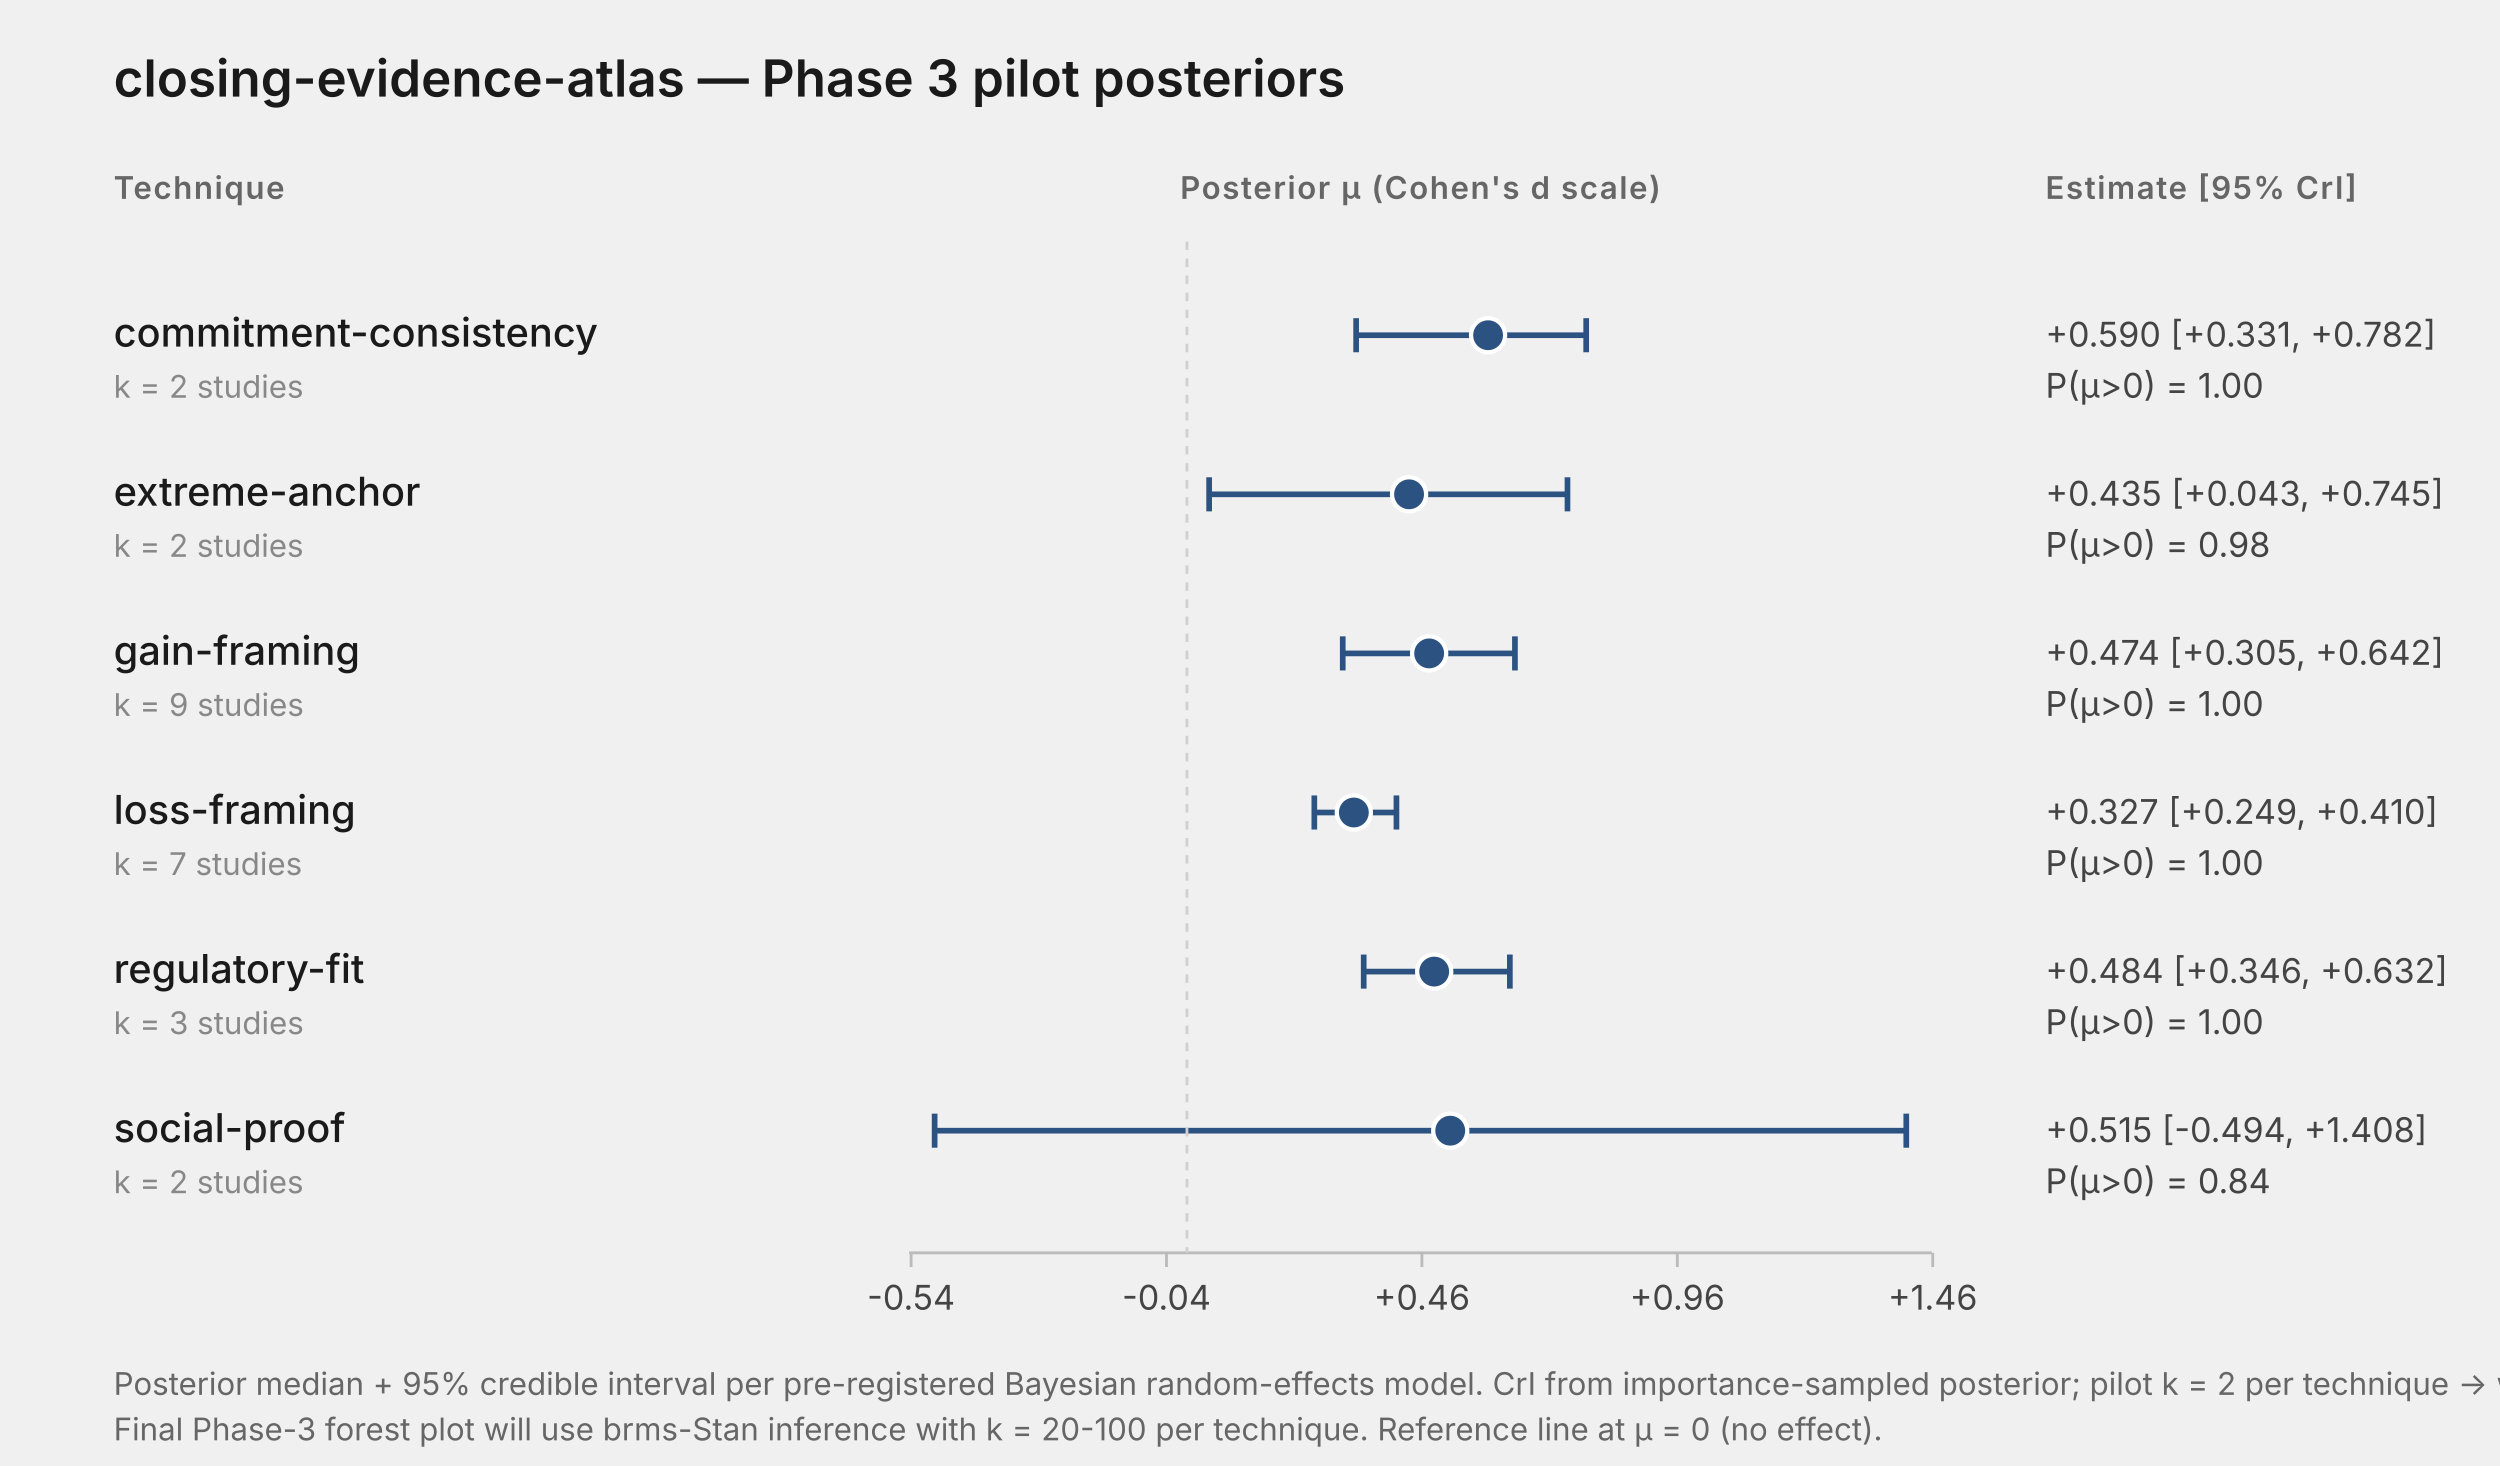
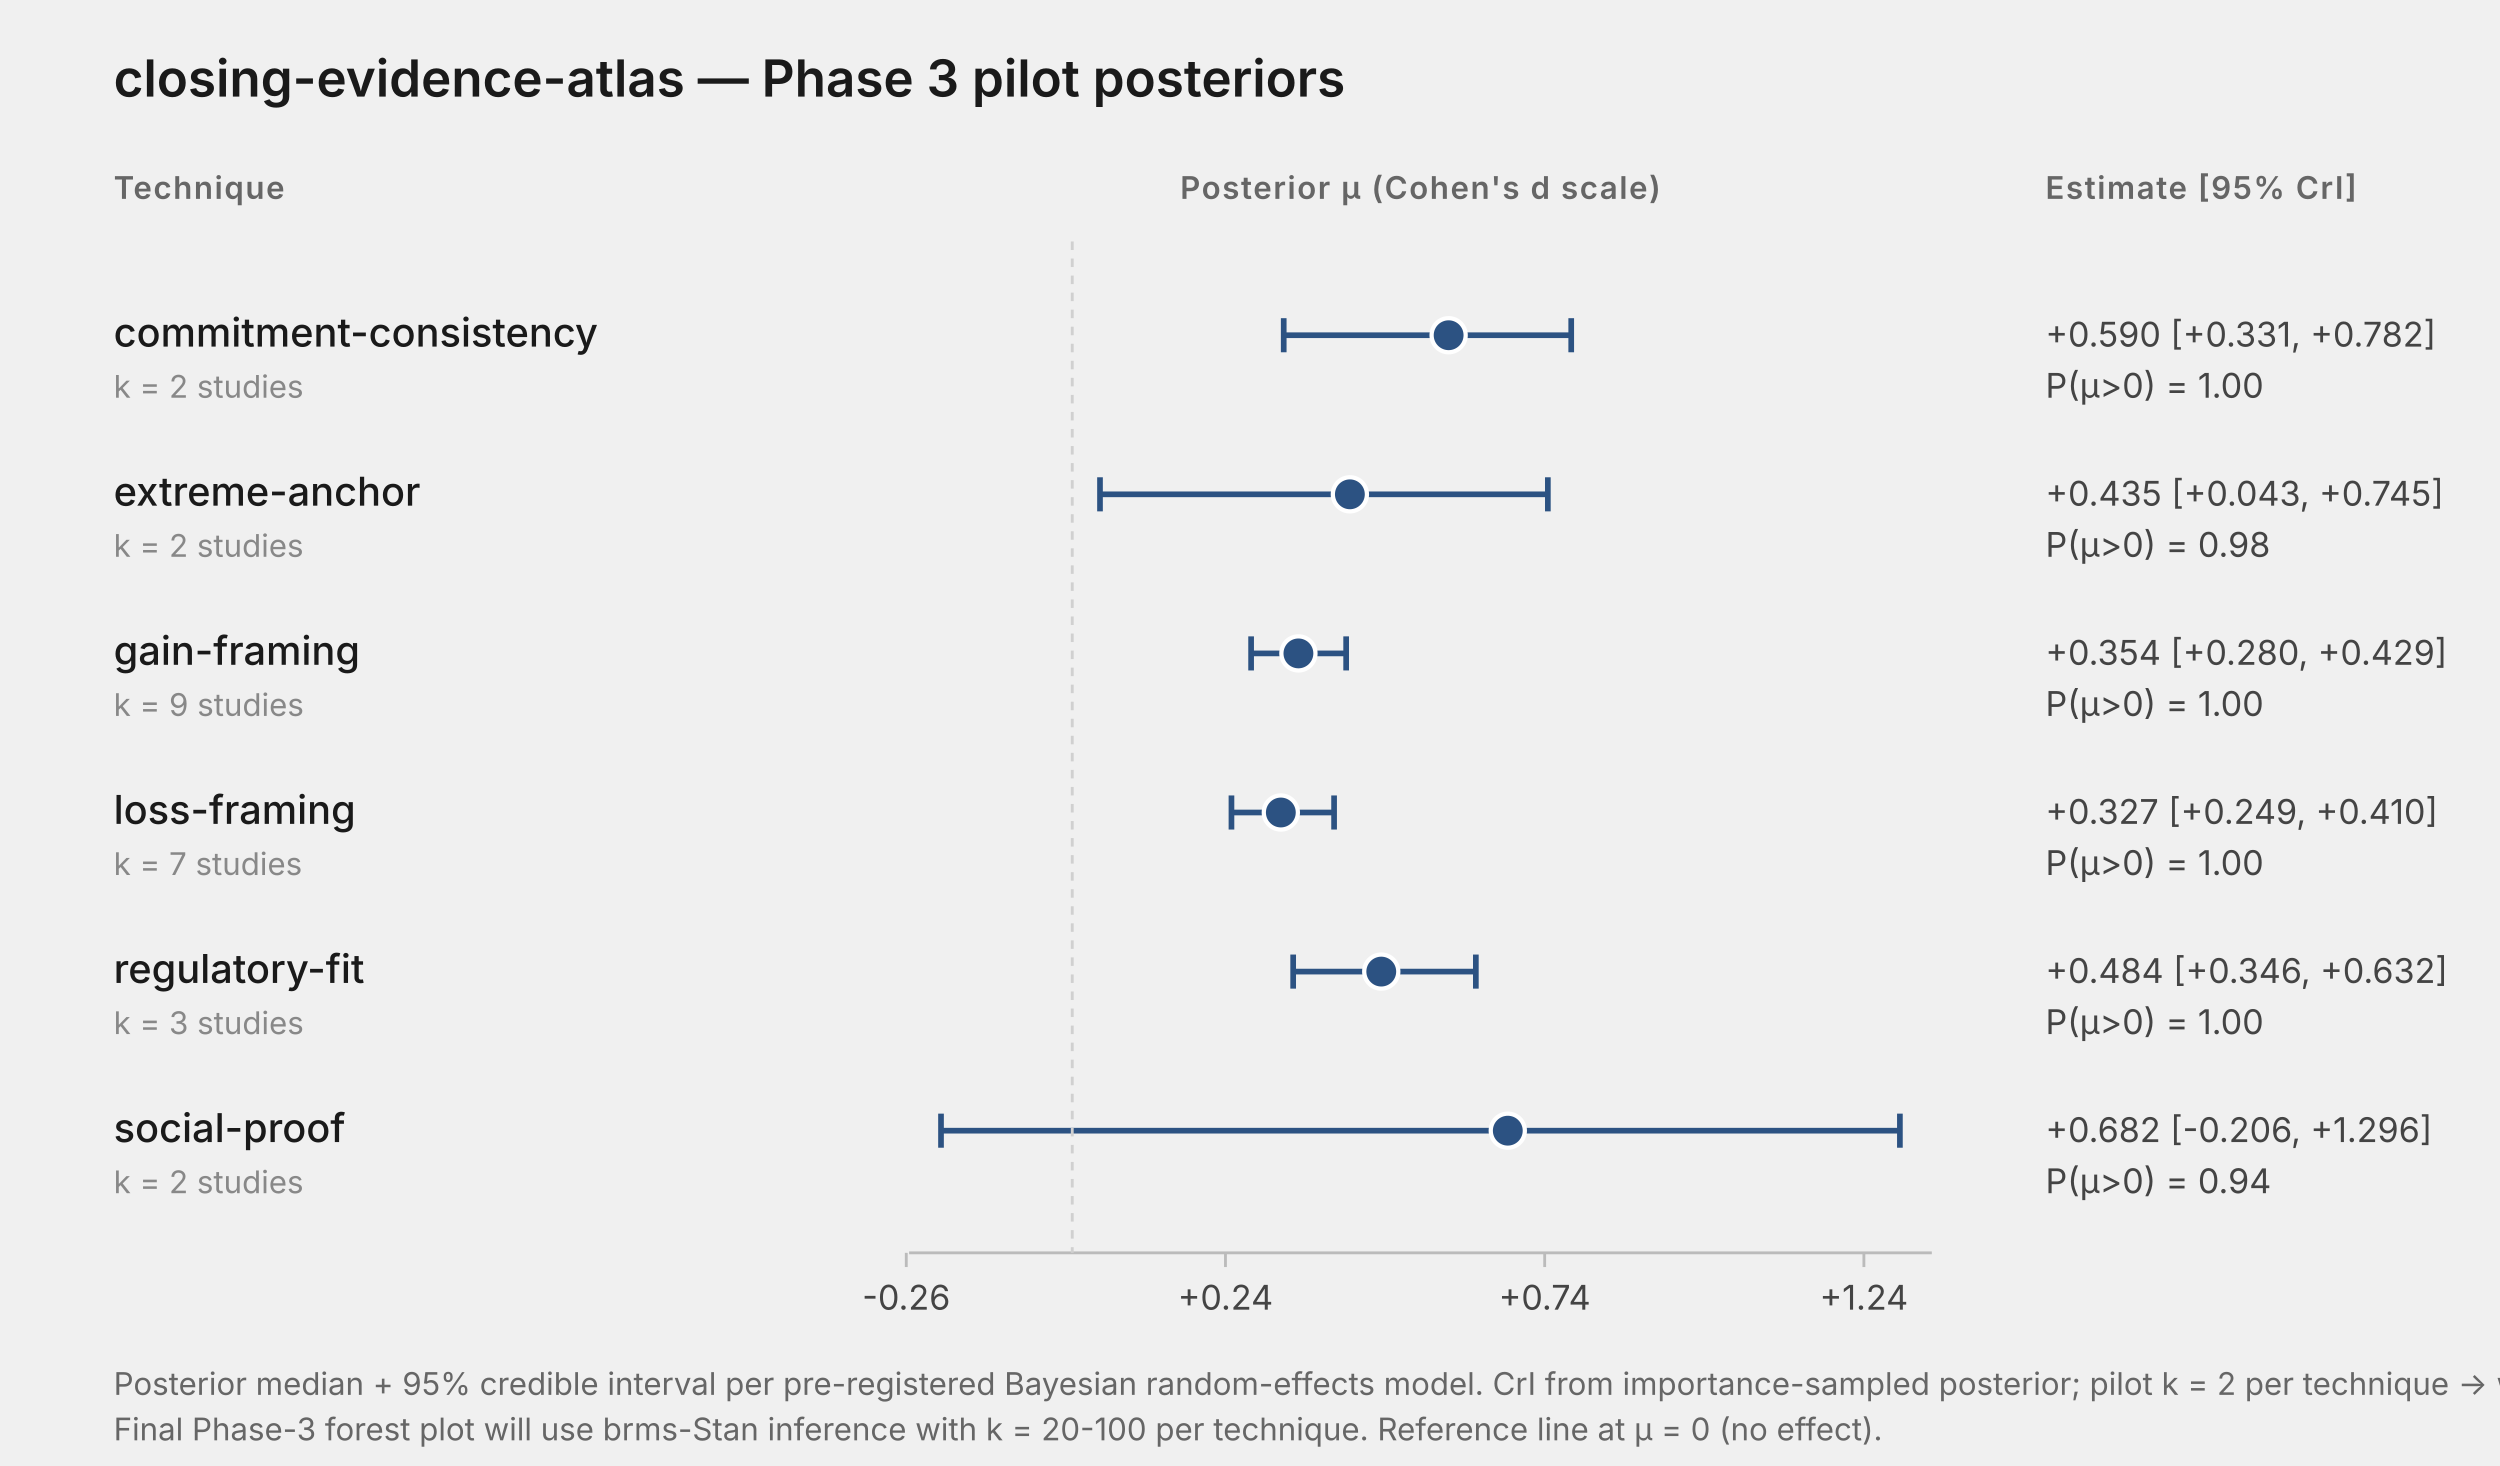
<svg xmlns="http://www.w3.org/2000/svg" width="880" height="516" viewBox="0 0 880 516" font-family="Inter, -apple-system, sans-serif" font-size="13">
  <style>.title{font-size:18px;font-weight:600;fill:#1a1a1a}.header{font-size:11px;font-weight:600;fill:#666;text-transform:uppercase;letter-spacing:.05em}.tech{font-size:14px;font-weight:500;fill:#1a1a1a}.k{font-size:11px;fill:#888}.stat{font-size:12px;fill:#444;font-variant-numeric:tabular-nums}.axis{stroke:#bbb;stroke-width:1}.ref{stroke:#d0d0d0;stroke-width:1;stroke-dasharray:3 3}.ci{stroke:#2c5282;stroke-width:2}.point{fill:#2c5282;stroke:#fff;stroke-width:1.5}.caption{font-size:11px;fill:#666}</style>
  <text x="40" y="34" class="title">closing-evidence-atlas — Phase 3 pilot posteriors</text>
  <text x="40" y="70" class="header">Technique</text>
  <text x="500.0" y="70" class="header" text-anchor="middle">Posterior μ (Cohen's d scale)</text>
  <text x="720" y="70" class="header">Estimate [95% CrI]</text>
  <text x="40" y="122.0" class="tech">commitment-consistency</text>
  <text x="40" y="140.0" class="k">k = 2 studies</text>
-   <line x1="477.358" y1="118.0" x2="558.336" y2="118.0" class="ci" />
-   <line x1="477.358" y1="112.0" x2="477.358" y2="124.0" class="ci" />
-   <line x1="558.336" y1="112.0" x2="558.336" y2="124.0" class="ci" />
-   <circle cx="523.807" cy="118.0" r="6" class="point" />
+   <line x1="451.867" y1="118.0" x2="553.071" y2="118.0" class="ci" />
+   <line x1="451.867" y1="112.0" x2="451.867" y2="124.0" class="ci" />
+   <line x1="553.071" y1="112.0" x2="553.071" y2="124.0" class="ci" />
+   <circle cx="509.918" cy="118.0" r="6" class="point" />
  <text x="720" y="122.0" class="stat">+0.590 [+0.331, +0.782]</text>
  <text x="720" y="140.0" class="stat" fill="#888">P(μ&gt;0) = 1.00</text>
  <text x="40" y="178.0" class="tech">extreme-anchor</text>
  <text x="40" y="196.0" class="k">k = 2 studies</text>
-   <line x1="425.616" y1="174.0" x2="551.751" y2="174.0" class="ci" />
-   <line x1="425.616" y1="168.0" x2="425.616" y2="180.0" class="ci" />
-   <line x1="551.751" y1="168.0" x2="551.751" y2="180.0" class="ci" />
-   <circle cx="495.995" cy="174.0" r="6" class="point" />
+   <line x1="387.2" y1="174.0" x2="544.842" y2="174.0" class="ci" />
+   <line x1="387.2" y1="168.0" x2="387.2" y2="180.0" class="ci" />
+   <line x1="544.842" y1="168.0" x2="544.842" y2="180.0" class="ci" />
+   <circle cx="475.158" cy="174.0" r="6" class="point" />
  <text x="720" y="178.0" class="stat">+0.435 [+0.043, +0.745]</text>
  <text x="720" y="196.0" class="stat" fill="#888">P(μ&gt;0) = 0.98</text>
  <text x="40" y="234.0" class="tech">gain-framing</text>
  <text x="40" y="252.0" class="k">k = 9 studies</text>
-   <line x1="472.647" y1="230.0" x2="533.256" y2="230.0" class="ci" />
-   <line x1="472.647" y1="224.0" x2="472.647" y2="236.0" class="ci" />
-   <line x1="533.256" y1="224.0" x2="533.256" y2="236.0" class="ci" />
-   <circle cx="503.061" cy="230.0" r="6" class="point" />
-   <text x="720" y="234.0" class="stat">+0.474 [+0.305, +0.642]</text>
+   <line x1="440.391" y1="230.0" x2="473.845" y2="230.0" class="ci" />
+   <line x1="440.391" y1="224.0" x2="440.391" y2="236.0" class="ci" />
+   <line x1="473.845" y1="224.0" x2="473.845" y2="236.0" class="ci" />
+   <circle cx="457.043" cy="230.0" r="6" class="point" />
+   <text x="720" y="234.0" class="stat">+0.354 [+0.280, +0.429]</text>
  <text x="720" y="252.0" class="stat" fill="#888">P(μ&gt;0) = 1.00</text>
  <text x="40" y="290.0" class="tech">loss-framing</text>
  <text x="40" y="308.0" class="k">k = 7 studies</text>
-   <line x1="462.641" y1="286.0" x2="491.548" y2="286.0" class="ci" />
-   <line x1="462.641" y1="280.0" x2="462.641" y2="292.0" class="ci" />
-   <line x1="491.548" y1="280.0" x2="491.548" y2="292.0" class="ci" />
-   <circle cx="476.549" cy="286.0" r="6" class="point" />
+   <line x1="433.473" y1="286.0" x2="469.6" y2="286.0" class="ci" />
+   <line x1="433.473" y1="280.0" x2="433.473" y2="292.0" class="ci" />
+   <line x1="469.6" y1="280.0" x2="469.6" y2="292.0" class="ci" />
+   <circle cx="450.855" cy="286.0" r="6" class="point" />
  <text x="720" y="290.0" class="stat">+0.327 [+0.249, +0.410]</text>
  <text x="720" y="308.0" class="stat" fill="#888">P(μ&gt;0) = 1.00</text>
  <text x="40" y="346.0" class="tech">regulatory-fit</text>
  <text x="40" y="364.0" class="k">k = 3 studies</text>
-   <line x1="480.023" y1="342.0" x2="531.472" y2="342.0" class="ci" />
-   <line x1="480.023" y1="336.0" x2="480.023" y2="348.0" class="ci" />
-   <line x1="531.472" y1="336.0" x2="531.472" y2="348.0" class="ci" />
-   <circle cx="504.834" cy="342.0" r="6" class="point" />
+   <line x1="455.197" y1="342.0" x2="519.497" y2="342.0" class="ci" />
+   <line x1="455.197" y1="336.0" x2="455.197" y2="348.0" class="ci" />
+   <line x1="519.497" y1="336.0" x2="519.497" y2="348.0" class="ci" />
+   <circle cx="486.205" cy="342.0" r="6" class="point" />
  <text x="720" y="346.0" class="stat">+0.484 [+0.346, +0.632]</text>
  <text x="720" y="364.0" class="stat" fill="#888">P(μ&gt;0) = 1.00</text>
  <text x="40" y="402.0" class="tech">social-proof</text>
  <text x="40" y="420.0" class="k">k = 2 studies</text>
-   <line x1="328.99" y1="398.0" x2="671.01" y2="398.0" class="ci" />
-   <line x1="328.99" y1="392.0" x2="328.99" y2="404.0" class="ci" />
-   <line x1="671.01" y1="392.0" x2="671.01" y2="404.0" class="ci" />
-   <circle cx="510.482" cy="398.0" r="6" class="point" />
-   <text x="720" y="402.0" class="stat">+0.515 [-0.494, +1.408]</text>
-   <text x="720" y="420.0" class="stat" fill="#888">P(μ&gt;0) = 0.84</text>
+   <line x1="331.236" y1="398.0" x2="668.764" y2="398.0" class="ci" />
+   <line x1="331.236" y1="392.0" x2="331.236" y2="404.0" class="ci" />
+   <line x1="668.764" y1="392.0" x2="668.764" y2="404.0" class="ci" />
+   <circle cx="530.743" cy="398.0" r="6" class="point" />
+   <text x="720" y="402.0" class="stat">+0.682 [-0.206, +1.296]</text>
+   <text x="720" y="420.0" class="stat" fill="#888">P(μ&gt;0) = 0.94</text>
  <line x1="320" y1="441" x2="680" y2="441" class="axis" />
-   <line x1="320.705" y1="441" x2="320.705" y2="446" class="axis" />
-   <text x="320.705" y="461" class="stat" text-anchor="middle">-0.54</text>
-   <line x1="410.61" y1="441" x2="410.61" y2="446" class="axis" />
-   <text x="410.61" y="461" class="stat" text-anchor="middle">-0.04</text>
-   <line x1="500.515" y1="441" x2="500.515" y2="446" class="axis" />
-   <text x="500.515" y="461" class="stat" text-anchor="middle">+0.46</text>
-   <line x1="590.42" y1="441" x2="590.42" y2="446" class="axis" />
-   <text x="590.42" y="461" class="stat" text-anchor="middle">+0.96</text>
-   <line x1="680.324" y1="441" x2="680.324" y2="446" class="axis" />
-   <text x="680.324" y="461" class="stat" text-anchor="middle">+1.46</text>
-   <line x1="417.802" y1="85" x2="417.802" y2="441" class="ref" />
+   <line x1="319.007" y1="441" x2="319.007" y2="446" class="axis" />
+   <text x="319.007" y="461" class="stat" text-anchor="middle">-0.26</text>
+   <line x1="431.368" y1="441" x2="431.368" y2="446" class="axis" />
+   <text x="431.368" y="461" class="stat" text-anchor="middle">+0.24</text>
+   <line x1="543.73" y1="441" x2="543.73" y2="446" class="axis" />
+   <text x="543.73" y="461" class="stat" text-anchor="middle">+0.74</text>
+   <line x1="656.091" y1="441" x2="656.091" y2="446" class="axis" />
+   <text x="656.091" y="461" class="stat" text-anchor="middle">+1.24</text>
+   <line x1="377.435" y1="85" x2="377.435" y2="441" class="ref" />
  <text x="40" y="491" class="caption">Posterior median + 95% credible interval per pre-registered Bayesian random-effects model. CrI from importance-sampled posterior; pilot k = 2 per technique → wide intervals expected.</text>
  <text x="40" y="507" class="caption">Final Phase-3 forest plot will use brms-Stan inference with k = 20-100 per technique. Reference line at μ = 0 (no effect).</text>
</svg>
